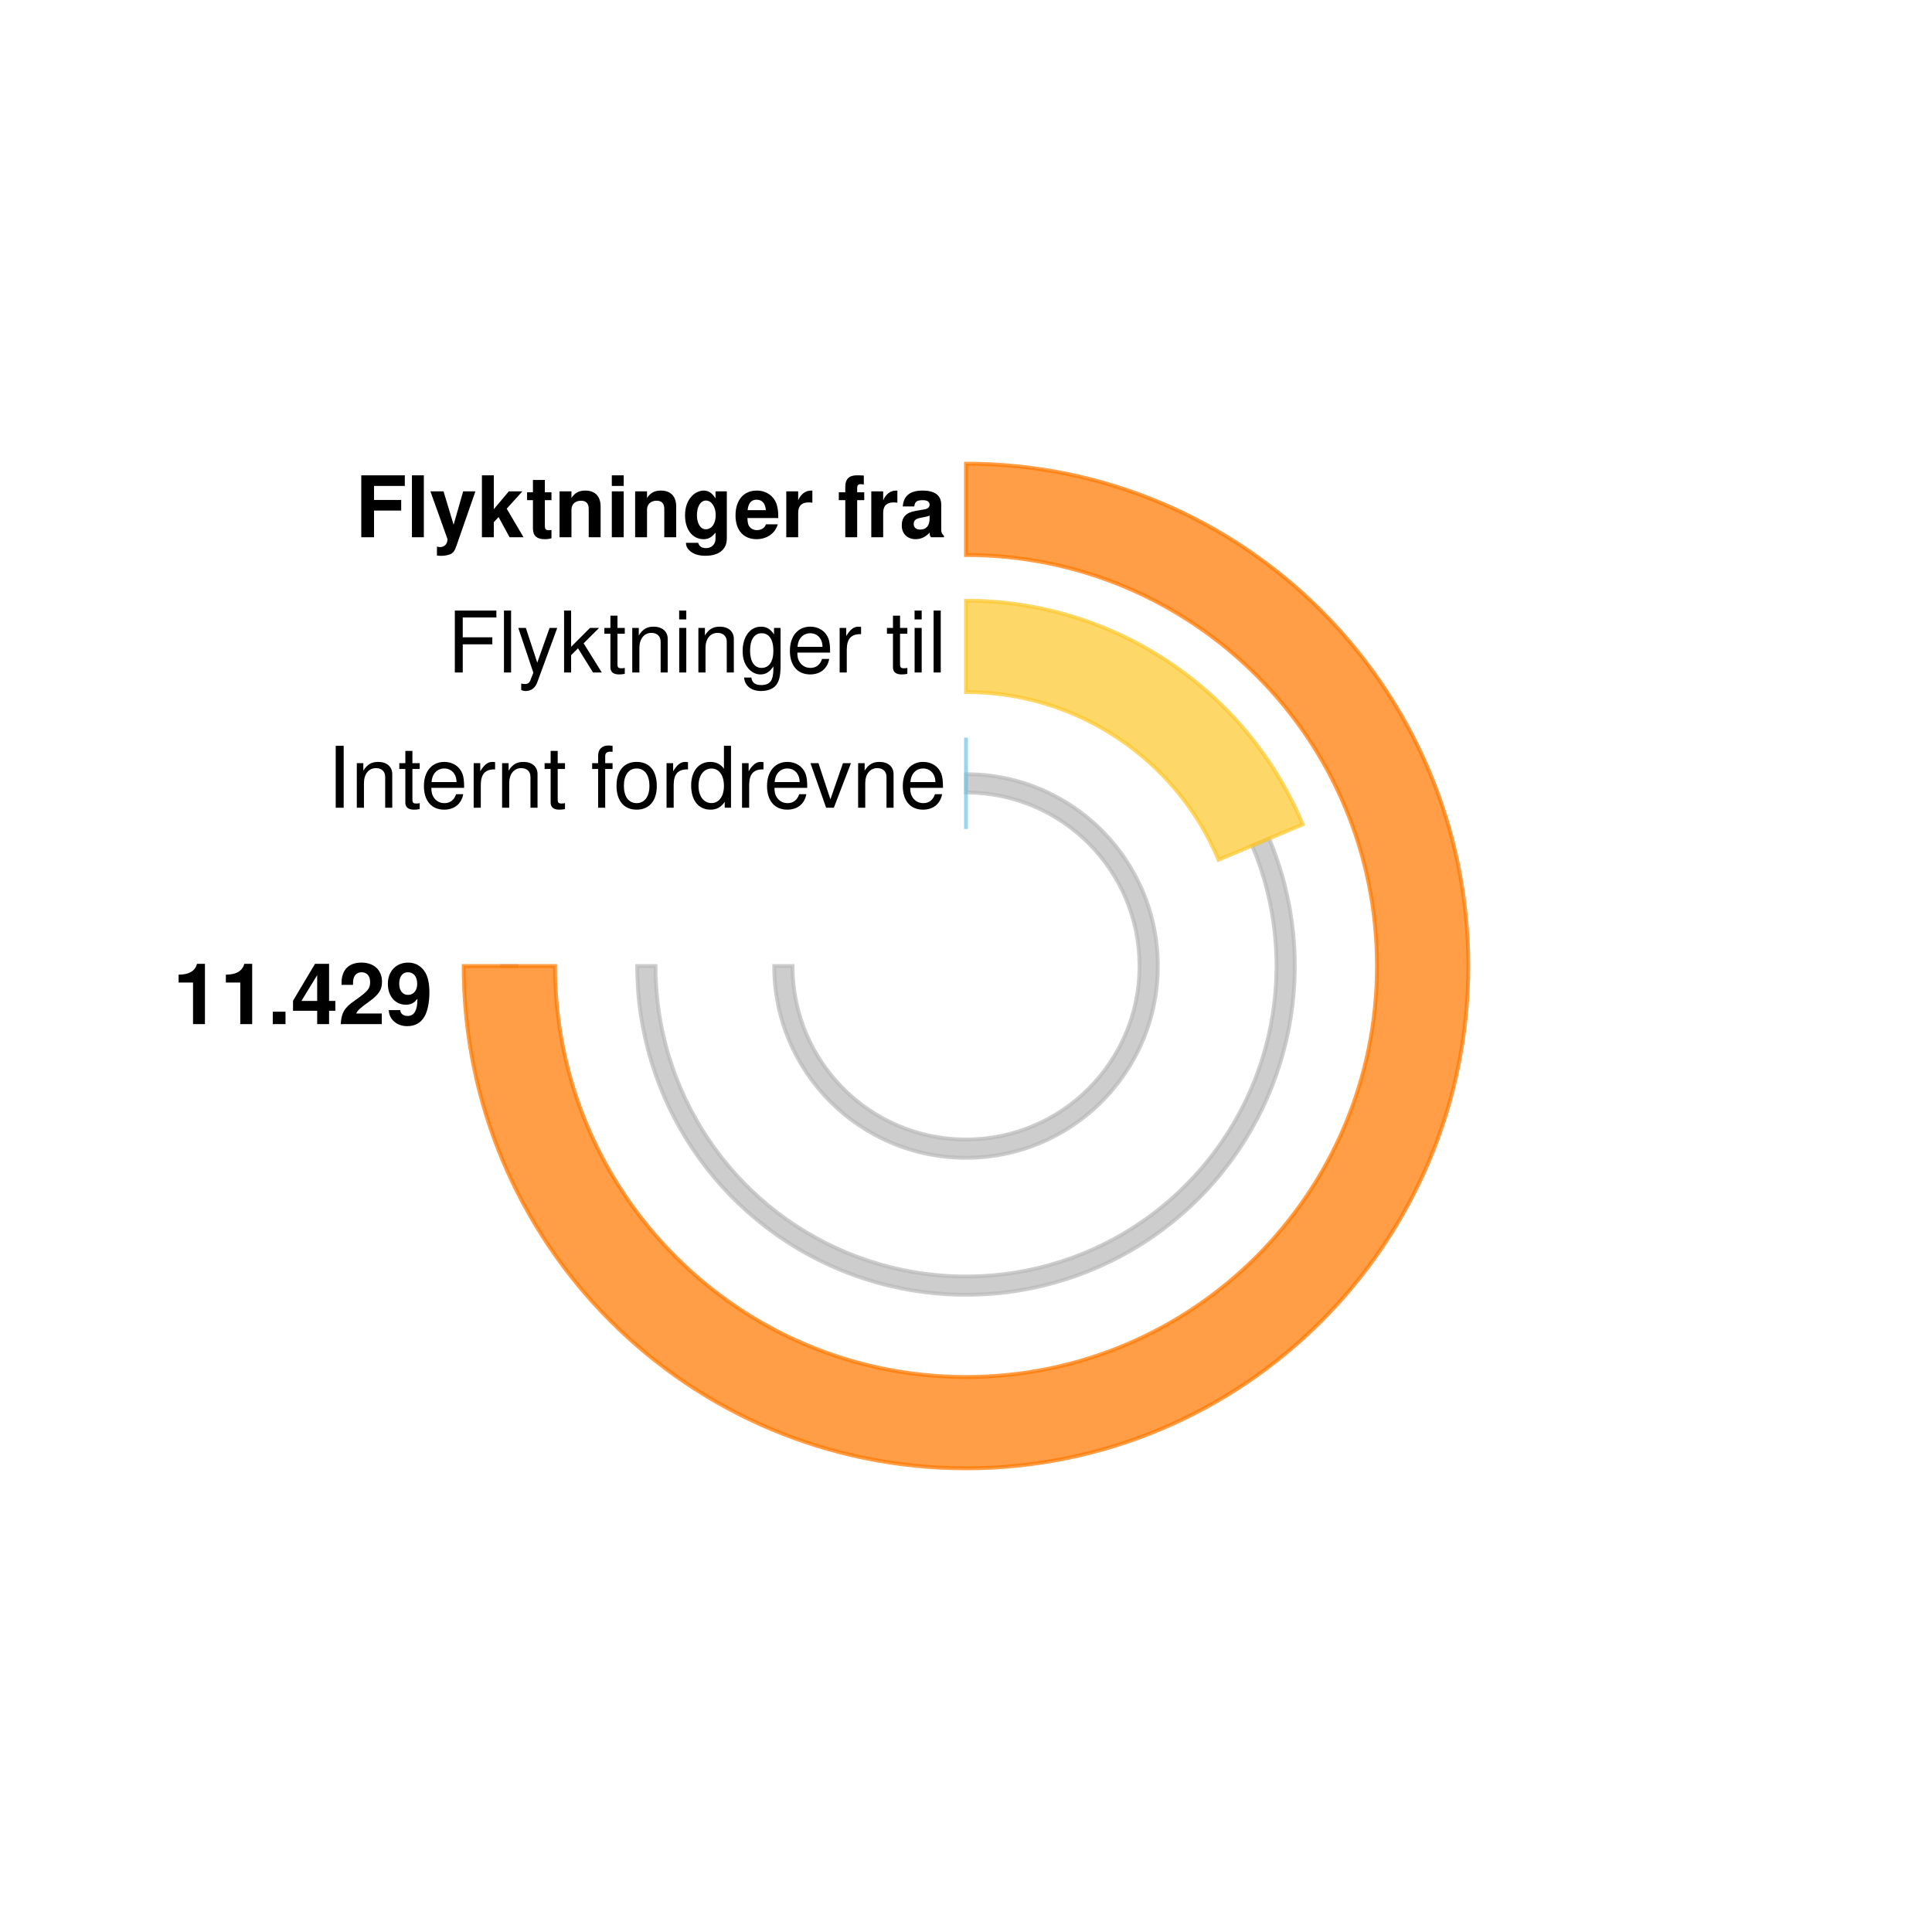
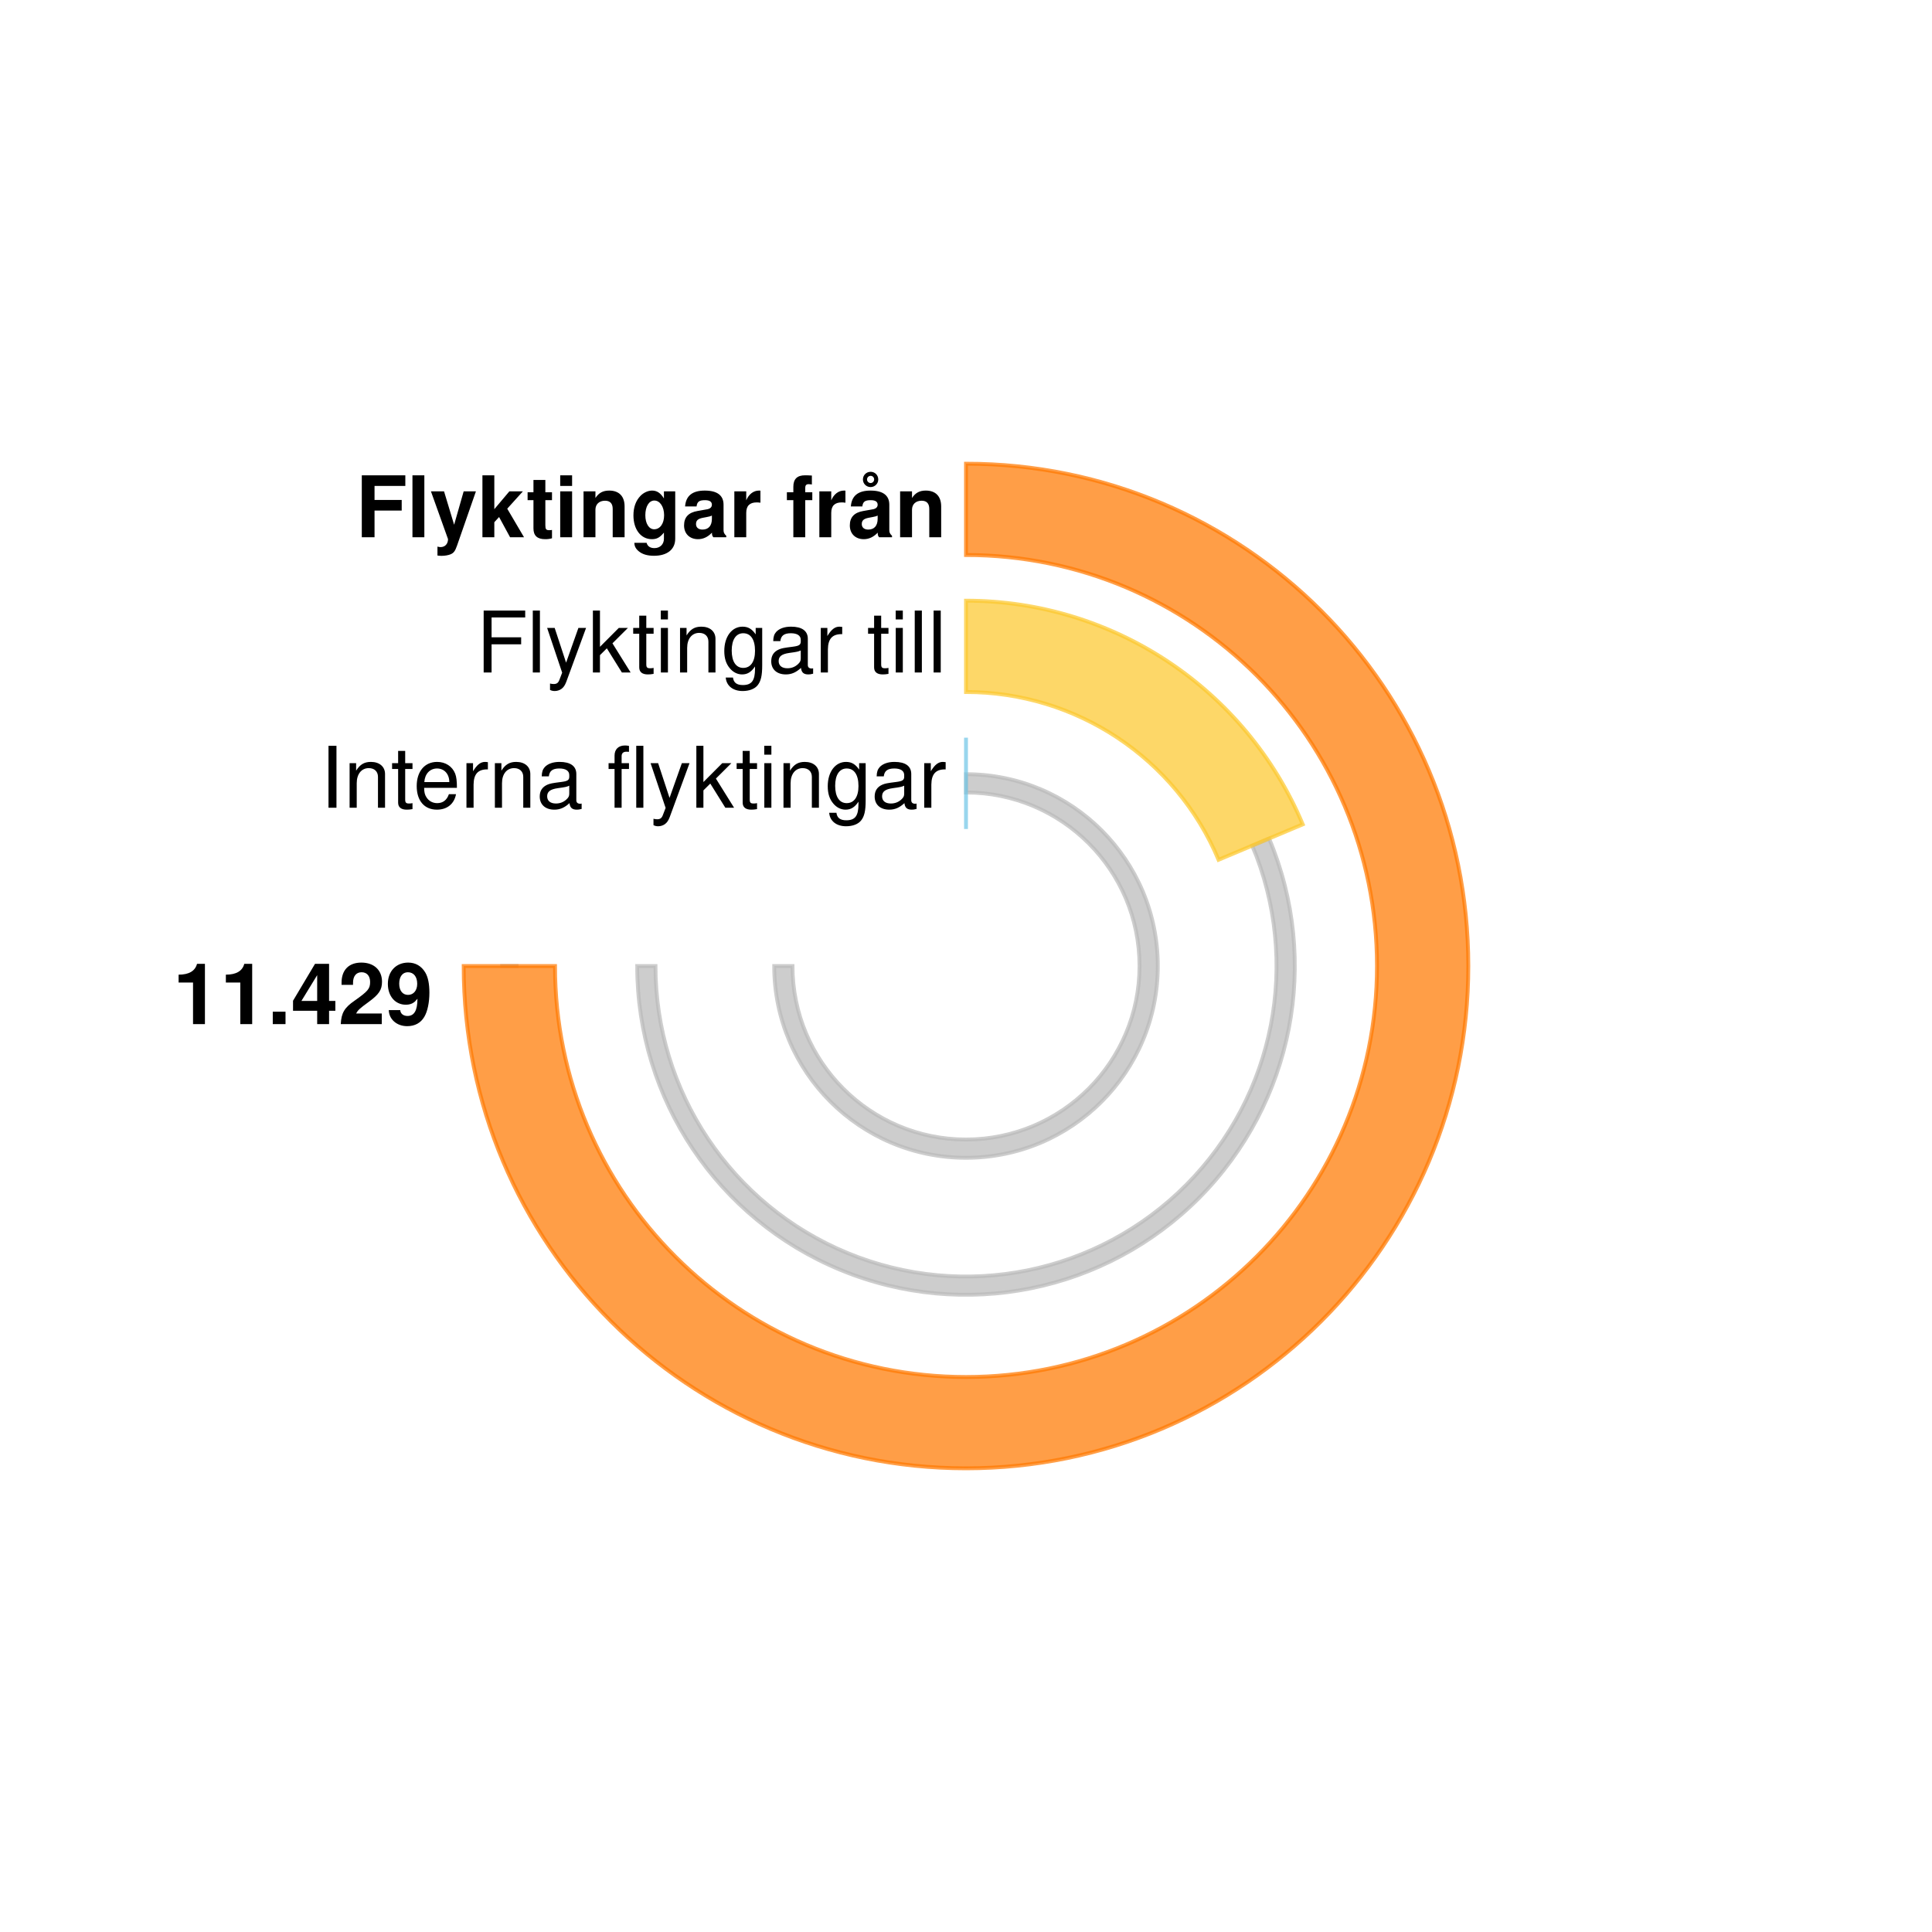
<svg xmlns="http://www.w3.org/2000/svg" role="img" class="rv-xy-plot__inner" width="500" height="500">
  <g class="rv-xy-plot__series rv-xy-plot__series--arc " opacity="1" pointer-events="all" transform="translate(250,250)">
    <path class="rv-xy-plot__series rv-xy-plot__series--arc-path  " d="M3.03935069242934e-15,-49.636A49.636,49.636,0,1,1,-49.636,6.07870138485868e-15L-44.909,5.499777443443567e-15A44.909,44.909,0,1,0,2.7498887217217836e-15,-44.909Z" style="opacity: 1; stroke: rgba(186, 186, 186, 0.72); fill: rgba(186, 186, 186, 0.72);" />
    <path class="rv-xy-plot__series rv-xy-plot__series--arc-path  " d="M78.435,-32.992A85.091,85.091,0,1,1,-85.091,1.0420630945472023e-14L-80.364,9.84170700405691e-15A80.364,80.364,0,1,0,74.077,-31.159Z" style="opacity: 1; stroke: rgba(186, 186, 186, 0.72); fill: rgba(186, 186, 186, 0.72);" />
    <path class="rv-xy-plot__series rv-xy-plot__series--arc-path  " d="M-120.545,1.4762560506085366e-14L-115.818,1.4183636564670253e-14Z" style="opacity: 1; stroke: rgba(186, 186, 186, 0.72); fill: rgba(186, 186, 186, 0.72);" />
    <path class="rv-xy-plot__series rv-xy-plot__series--arc-path  " d="M3.618274633844452e-15,-59.091L2.1709647803066717e-15,-35.455Z" style="opacity: 1; stroke: rgba(114, 199, 231, 0.72); fill: rgba(114, 199, 231, 0.72);" />
    <path class="rv-xy-plot__series rv-xy-plot__series--arc-path  " d="M5.7892394141511244e-15,-94.545A94.545,94.545,0,0,1,87.15,-36.658L65.362,-27.493A70.909,70.909,0,0,0,4.341929560613344e-15,-70.909Z" style="opacity: 1; stroke: rgba(253, 200, 47, 0.72); fill: rgba(253, 200, 47, 0.72);" />
    <path class="rv-xy-plot__series rv-xy-plot__series--arc-path  " d="M7.960204194457796e-15,-130A130,130,0,1,1,-130,1.592040838891559e-14L-106.364,1.302578868184003e-14A106.364,106.364,0,1,0,6.512894340920015e-15,-106.364Z" style="opacity: 1; stroke: rgba(255, 121, 0, 0.72); fill: rgba(255, 121, 0, 0.72);" />
  </g>
  <g class="rv-xy-plot__series rv-xy-plot__series--label " transform="translate(120,0)" style="font-family: Helvetica; font-weight: normal; font-size: 22px;">
-     <text dominant-baseline="text-after-edge" class="rv-xy-plot__series--label-text" text-anchor="end" x="125" y="215" transform="rotate(0,125,215)">Internt fordrevne</text>
+     <text dominant-baseline="text-after-edge" class="rv-xy-plot__series--label-text" text-anchor="end" x="125" y="215" transform="rotate(0,125,215)">Interna flyktingar</text>
  </g>
  <g class="rv-xy-plot__series rv-xy-plot__series--label " transform="translate(120,0)" style="font-family: Helvetica; font-weight: normal; font-size: 22px;">
-     <text dominant-baseline="text-after-edge" class="rv-xy-plot__series--label-text" text-anchor="end" x="125" y="180" transform="rotate(0,125,180)">Flyktninger til</text>
+     <text dominant-baseline="text-after-edge" class="rv-xy-plot__series--label-text" text-anchor="end" x="125" y="180" transform="rotate(0,125,180)">Flyktingar till</text>
  </g>
  <g class="rv-xy-plot__series rv-xy-plot__series--label " transform="translate(120,0)" style="font-family: Helvetica; font-weight: bold; font-size: 22px;">
-     <text dominant-baseline="text-after-edge" class="rv-xy-plot__series--label-text" text-anchor="end" x="125" y="145" transform="rotate(0,125,145)">Flyktninger fra</text>
+     <text dominant-baseline="text-after-edge" class="rv-xy-plot__series--label-text" text-anchor="end" x="125" y="145" transform="rotate(0,125,145)">Flyktingar från</text>
  </g>
  <g class="rv-xy-plot__series rv-xy-plot__series--label " transform="translate(120,0)" style="font-family: Helvetica; font-weight: bold; font-size: 22px;">
    <text dominant-baseline="text-after-edge" class="rv-xy-plot__series--label-text" text-anchor="end" x="-8" y="271" transform="rotate(0,-8,271)">11.429</text>
  </g>
</svg>
